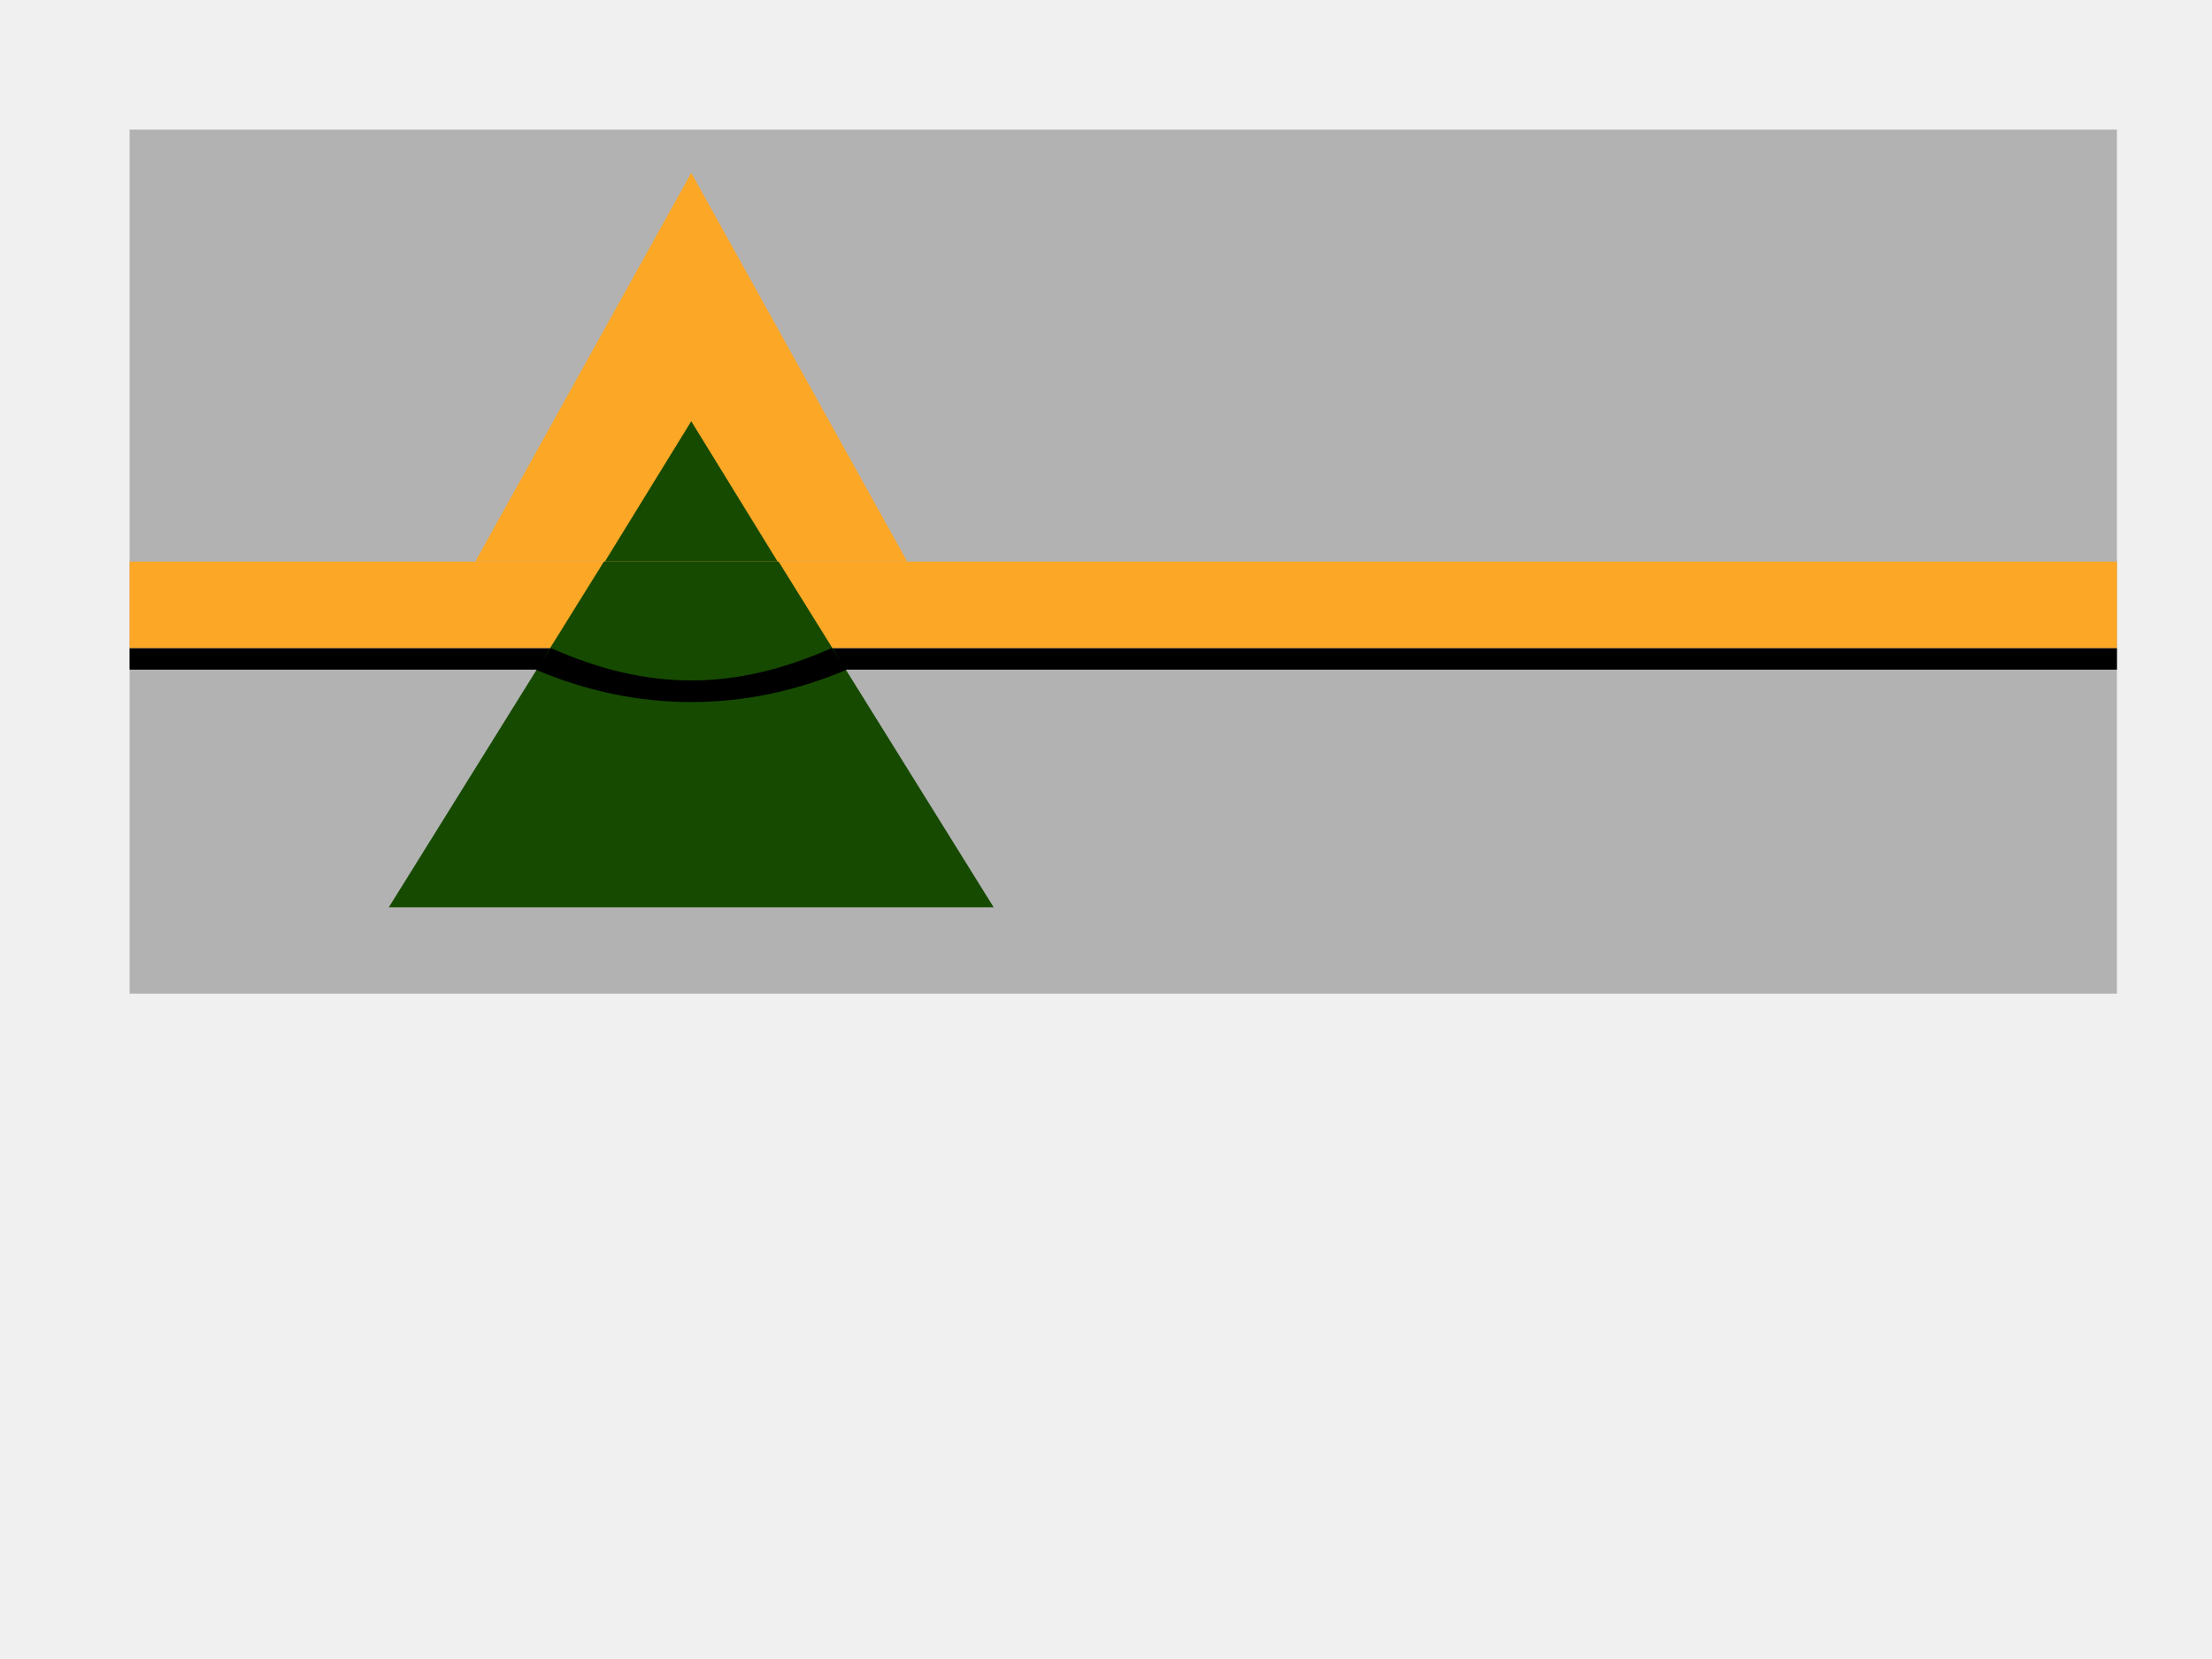
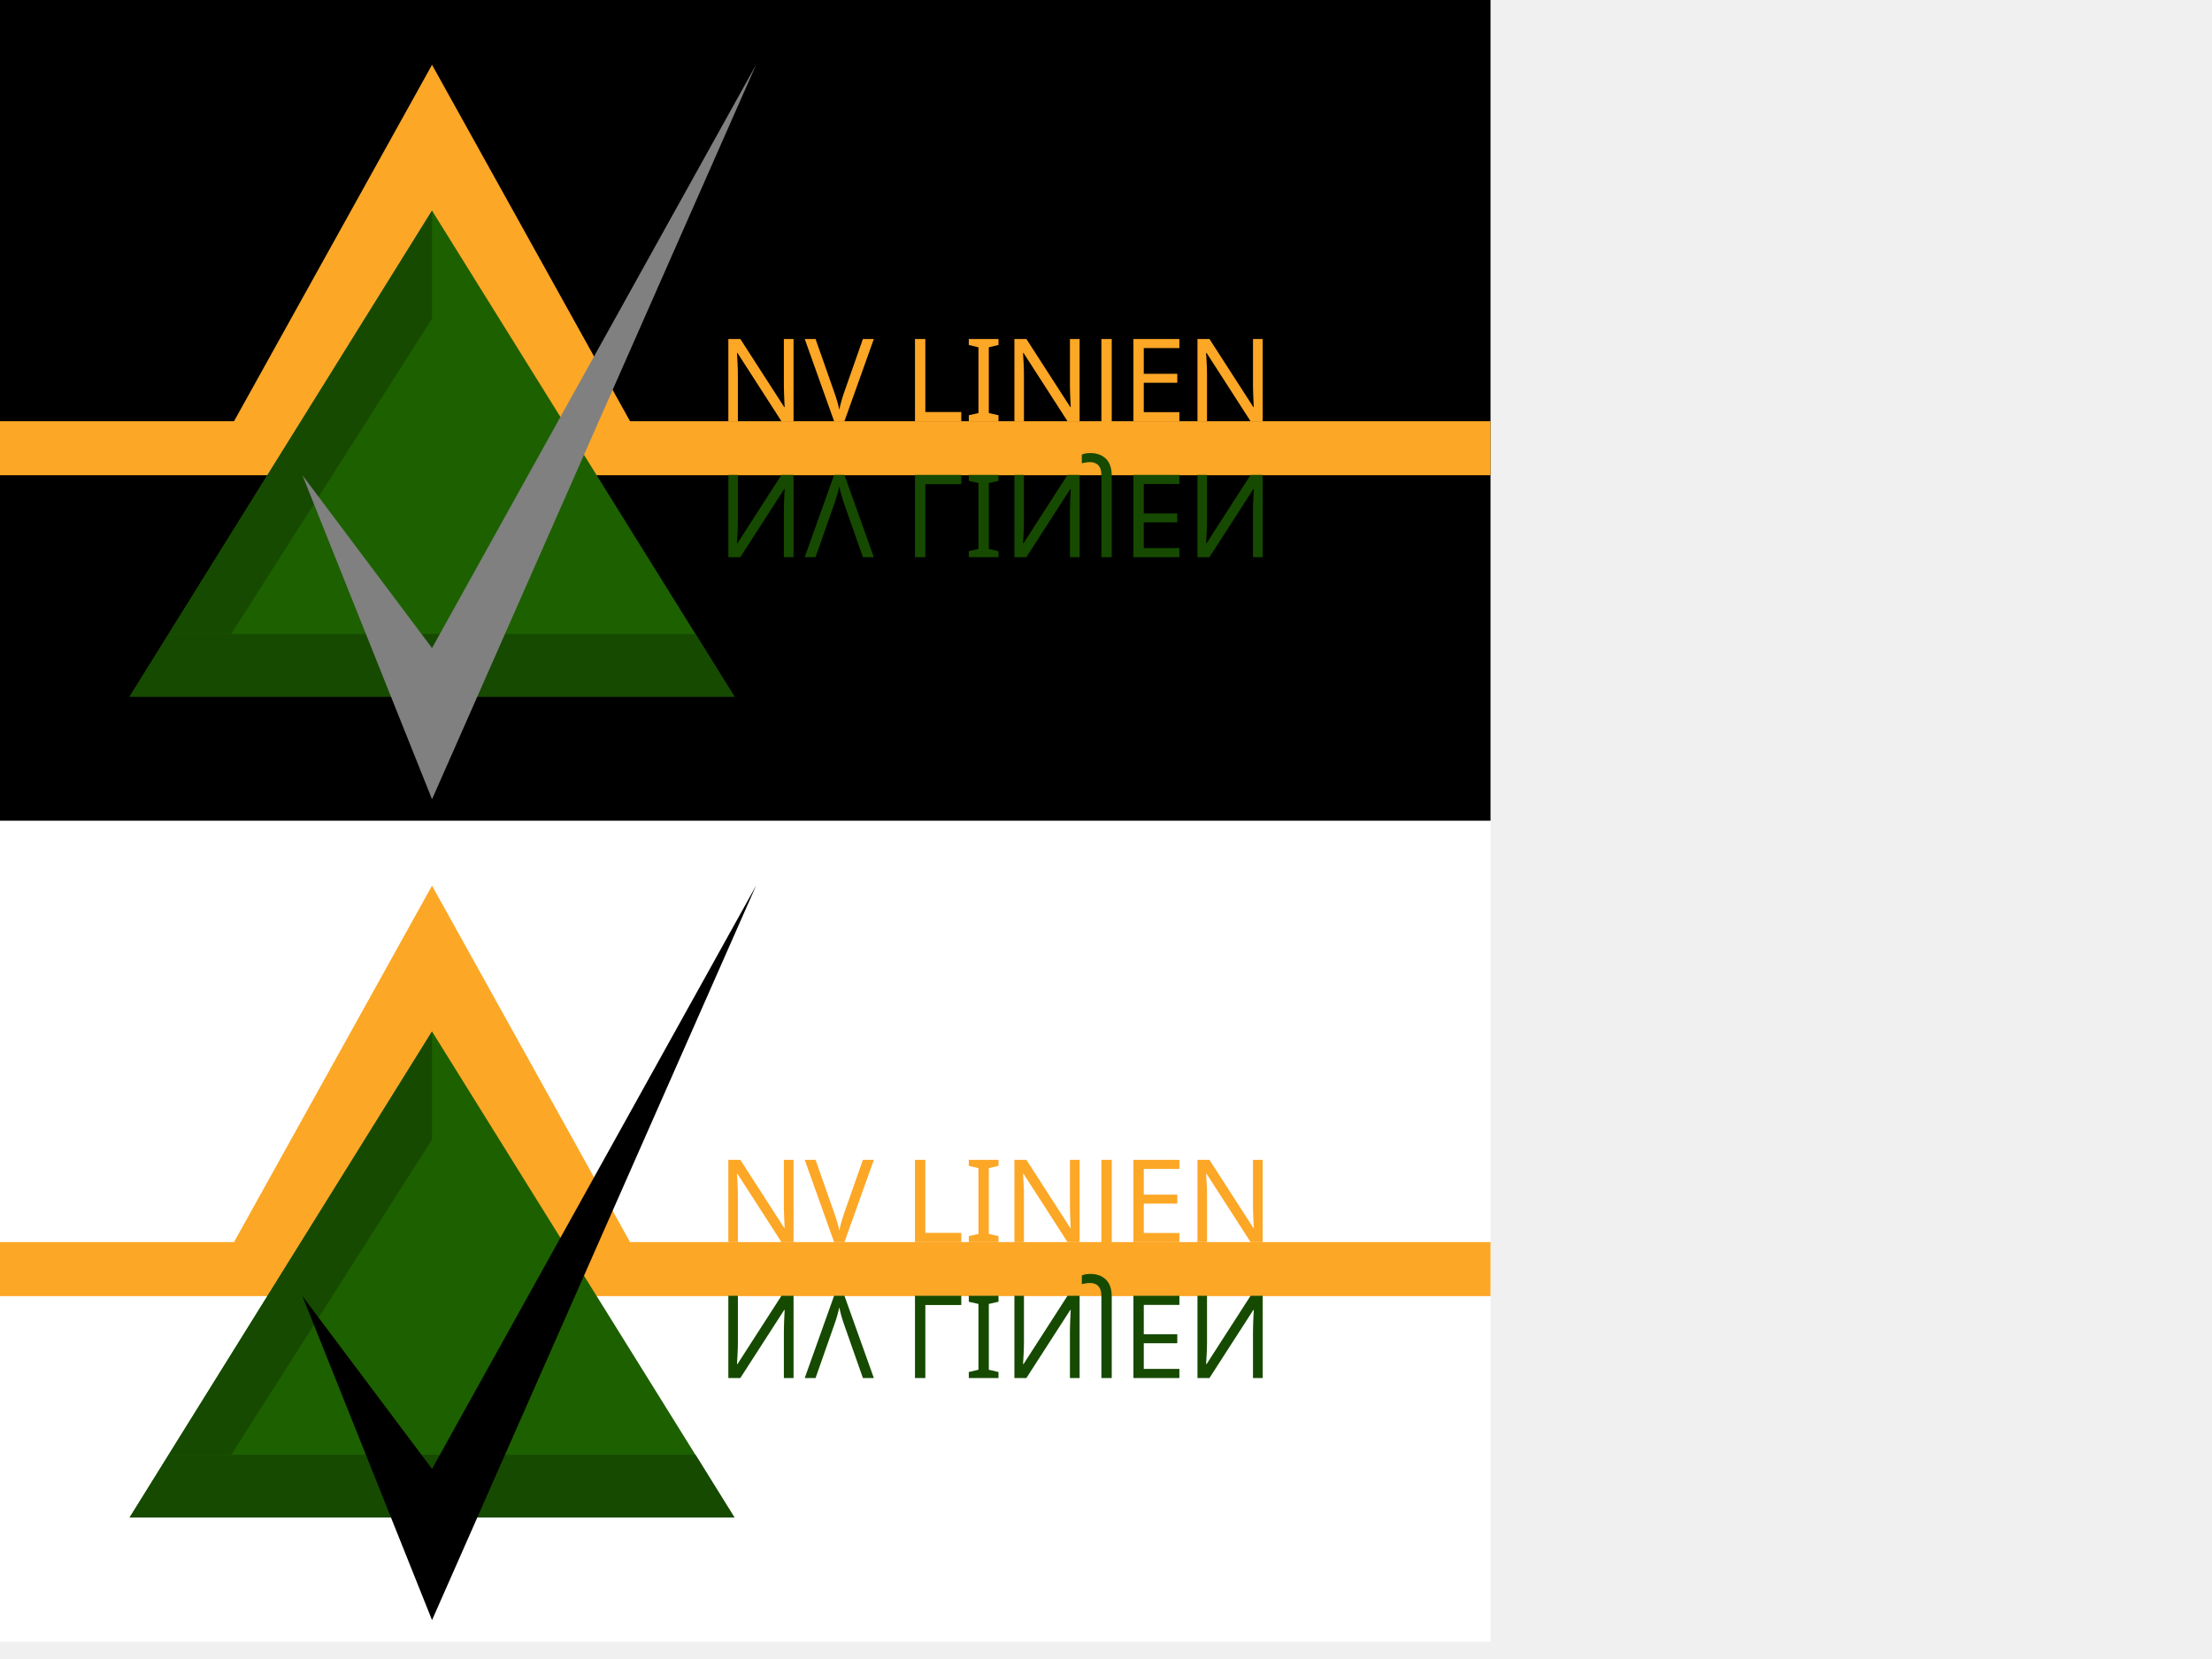
<svg xmlns="http://www.w3.org/2000/svg" width="1024" height="768" viewBox="0 0 1024 768" version="1.1" id="svg5">
  <defs id="defs2" />
  <g id="layer1">
-     <rect style="fill:#b2b2b2;fill-opacity:1;fill-rule:evenodd;stroke:none;stroke-width:1.907;stroke-linejoin:round;stroke-opacity:1;paint-order:stroke markers fill" id="rect4503" width="920" height="400" x="60" y="60" />
-     <path style="fill:#000000;fill-opacity:1;stroke:none;stroke-width:1px;stroke-linecap:butt;stroke-linejoin:miter;stroke-opacity:1" d="m 60,300 h 920 v 10 H 60 Z" id="path19459" />
-     <path style="fill:#fca726;fill-opacity:1;stroke:none;stroke-width:1px;stroke-linecap:butt;stroke-linejoin:miter;stroke-opacity:1" d="m 60,260 h 920 v 40 H 60 Z" id="path5153" />
-     <g id="g5118">
-       <path style="fill:#164a00;fill-opacity:1;stroke:none;stroke-width:1px;stroke-linecap:butt;stroke-linejoin:miter;stroke-opacity:1" d="M 460,420 H 180 L 320,195 Z" id="path859" />
-       <path style="fill:#fca726;fill-opacity:1;stroke:none;stroke-width:1px;stroke-linecap:butt;stroke-linejoin:miter;stroke-opacity:1" d="M 220,260 H 420 L 320,80 Z" id="path927" />
-       <path style="fill:#164a00;fill-opacity:1;stroke:none;stroke-width:1px;stroke-linecap:butt;stroke-linejoin:miter;stroke-opacity:1" d="m 320,195 40,65 h -80 z" id="path1745" />
-     </g>
+     <rect style="fill:#000000;fill-opacity:1;fill-rule:evenodd;stroke:none;stroke-width:1.61;stroke-linejoin:round;stroke-opacity:1;paint-order:stroke markers fill" id="rect4503" width="690" height="380" x="0" y="0" />
+     <path style="fill:#fca726;fill-opacity:1;stroke:none;stroke-width:0.685px;stroke-linecap:butt;stroke-linejoin:miter;stroke-opacity:1" d="m 0,195 h 690 v 25 H 0 Z" id="path5153" />
+     <path style="fill:#fca726;fill-opacity:1;stroke:none;stroke-width:1px;stroke-linecap:butt;stroke-linejoin:miter;stroke-opacity:1" d="M 100,210 H 300 L 200,30 Z" id="path927" />
+     <path style="fill:#1d6000;fill-opacity:1;stroke:none;stroke-width:1px;stroke-linecap:butt;stroke-linejoin:miter;stroke-opacity:1" d="M 340,322.5 H 60 l 140,-225 z" id="path859" />
+     <path style="fill:#164a00;fill-opacity:1;stroke:none;stroke-width:1px;stroke-linecap:butt;stroke-linejoin:miter;stroke-opacity:1" d="m 322,293.5 18,29 H 60 l 18,-29 z" id="path6641" />
+     <path style="fill:#164a00;fill-opacity:1;stroke:none;stroke-width:1px;stroke-linecap:butt;stroke-linejoin:miter;stroke-opacity:1" d="m 78,293.5 h 29 l 93,-146 v -50 z" id="path7072" />
    <path style="fill:none;stroke:none;stroke-width:1px;stroke-linecap:butt;stroke-linejoin:miter;stroke-opacity:1" d="m 60,270 h 920 v 20 H 60 Z" id="path8664" />
-     <path style="fill:#000000;stroke:none;stroke-width:1px;stroke-linecap:butt;stroke-linejoin:miter;stroke-opacity:1;fill-opacity:1" d="m 248,310 7,-10 c 45,20 85,20 130,0 l 7,10 c -47,20 -97,20 -144,0 z" id="path21093" />
+     <text xml:space="preserve" style="font-size:53.333px;line-height:1.25;font-family:Futura-Bold;-inkscape-font-specification:Futura-Bold;fill:#fca726;fill-opacity:1;stroke:none" x="332" y="195" id="text3141">
+       <tspan id="tspan3139" x="332" y="195">NV LINJEN</tspan>
+     </text>
+     <text xml:space="preserve" style="font-size:53.333px;line-height:1.25;font-family:Futura-Bold;-inkscape-font-specification:Futura-Bold;fill:#164a00;fill-opacity:1;stroke:none" x="332" y="-219.853" id="text3141-1" transform="scale(1,-1)">
+       <tspan id="tspan3139-3" x="332" y="-219.853">NV LINJEN</tspan>
+     </text>
+     <path style="fill:none;stroke:none;stroke-width:1px;stroke-linecap:butt;stroke-linejoin:miter;stroke-opacity:1" d="m 195,95 h 10 v 195 l -5,5 -5,-5 z" id="path9662" />
+     <rect style="fill:#ffffff;fill-opacity:1;fill-rule:evenodd;stroke:none;stroke-width:1.61;stroke-linejoin:round;stroke-opacity:1;paint-order:stroke markers fill" id="rect4503-2" width="690" height="380" x="0" y="380" />
+     <path style="fill:#fca726;fill-opacity:1;stroke:none;stroke-width:0.685px;stroke-linecap:butt;stroke-linejoin:miter;stroke-opacity:1" d="m 0,575 h 690 v 25 H 0 Z" id="path5153-5" />
+     <path style="fill:#fca726;fill-opacity:1;stroke:none;stroke-width:1px;stroke-linecap:butt;stroke-linejoin:miter;stroke-opacity:1" d="M 100,590 H 300 L 200,410 Z" id="path927-1" />
+     <path style="fill:#1d6000;fill-opacity:1;stroke:none;stroke-width:1px;stroke-linecap:butt;stroke-linejoin:miter;stroke-opacity:1" d="M 340,702.5 H 60 l 140,-225 z" id="path859-1" />
+     <path style="fill:#164a00;fill-opacity:1;stroke:none;stroke-width:1px;stroke-linecap:butt;stroke-linejoin:miter;stroke-opacity:1" d="m 322,673.5 18,29 H 60 l 18,-29 z" id="path6641-1" />
+     <path style="fill:#164a00;fill-opacity:1;stroke:none;stroke-width:1px;stroke-linecap:butt;stroke-linejoin:miter;stroke-opacity:1" d="m 78,673.5 h 29 l 93,-146 v -50 z" id="path7072-6" />
+     <path style="fill:#000000;fill-opacity:1;stroke:none;stroke-width:1px;stroke-linecap:butt;stroke-linejoin:miter;stroke-opacity:1" d="m 140,600 60,80 150,-270 v 0 L 200,750 Z" id="path5304-8" />
+     <path style="fill:#808080;fill-opacity:1;stroke:none;stroke-width:1px;stroke-linecap:butt;stroke-linejoin:miter;stroke-opacity:1" d="m 140,220 60,80 150,-270 v 0 L 200,370 Z" id="path5304-8-1" />
+     <text xml:space="preserve" style="font-size:53.333px;line-height:1.25;font-family:Futura-Bold;-inkscape-font-specification:Futura-Bold;fill:#fca726;fill-opacity:1;stroke:none" x="332" y="575" id="text3141-3">
+       <tspan id="tspan3139-0" x="332" y="575">NV LINJEN</tspan>
+     </text>
+     <text xml:space="preserve" style="font-size:53.333px;line-height:1.25;font-family:Futura-Bold;-inkscape-font-specification:Futura-Bold;fill:#164a00;fill-opacity:1;stroke:none" x="332" y="-599.853" id="text3141-1-4" transform="scale(1,-1)">
+       <tspan id="tspan3139-3-3" x="332" y="-599.853">NV LINJEN</tspan>
+     </text>
+     <path style="fill:none;stroke:none;stroke-width:1px;stroke-linecap:butt;stroke-linejoin:miter;stroke-opacity:1" d="m 195,475 h 10 v 195 l -5,5 -5,-5 z" id="path9662-0" />
  </g>
</svg>
